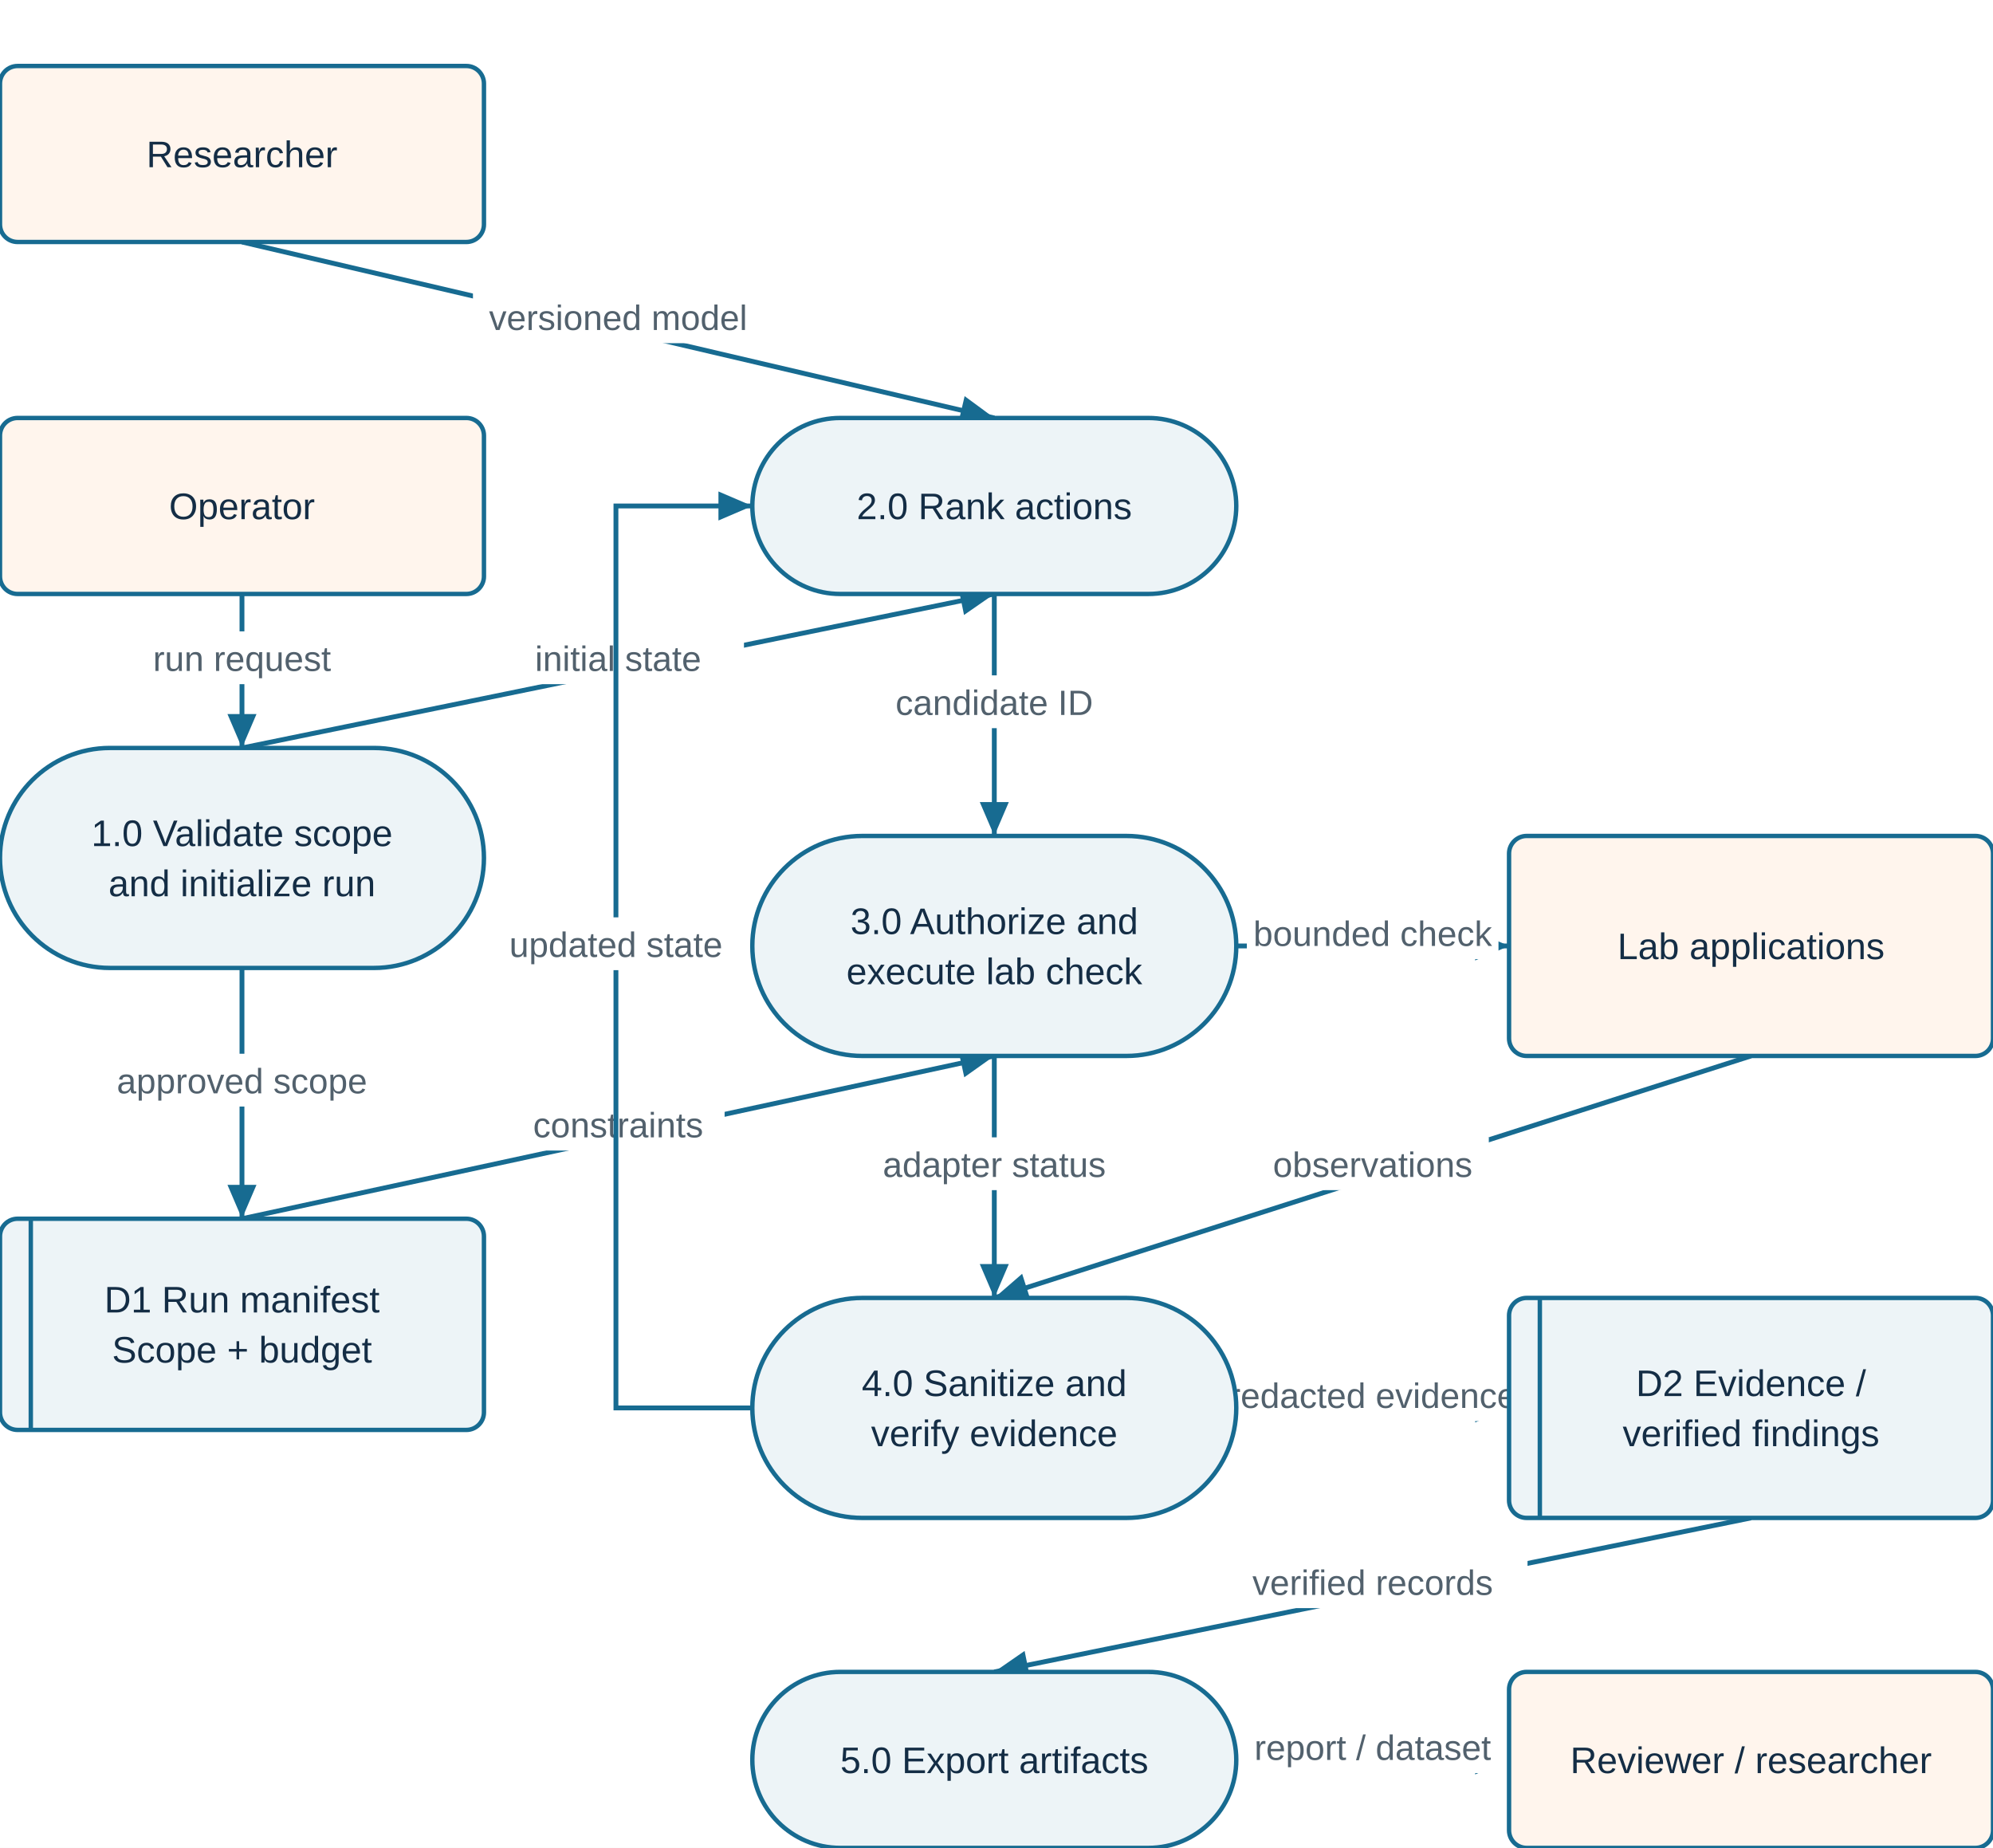
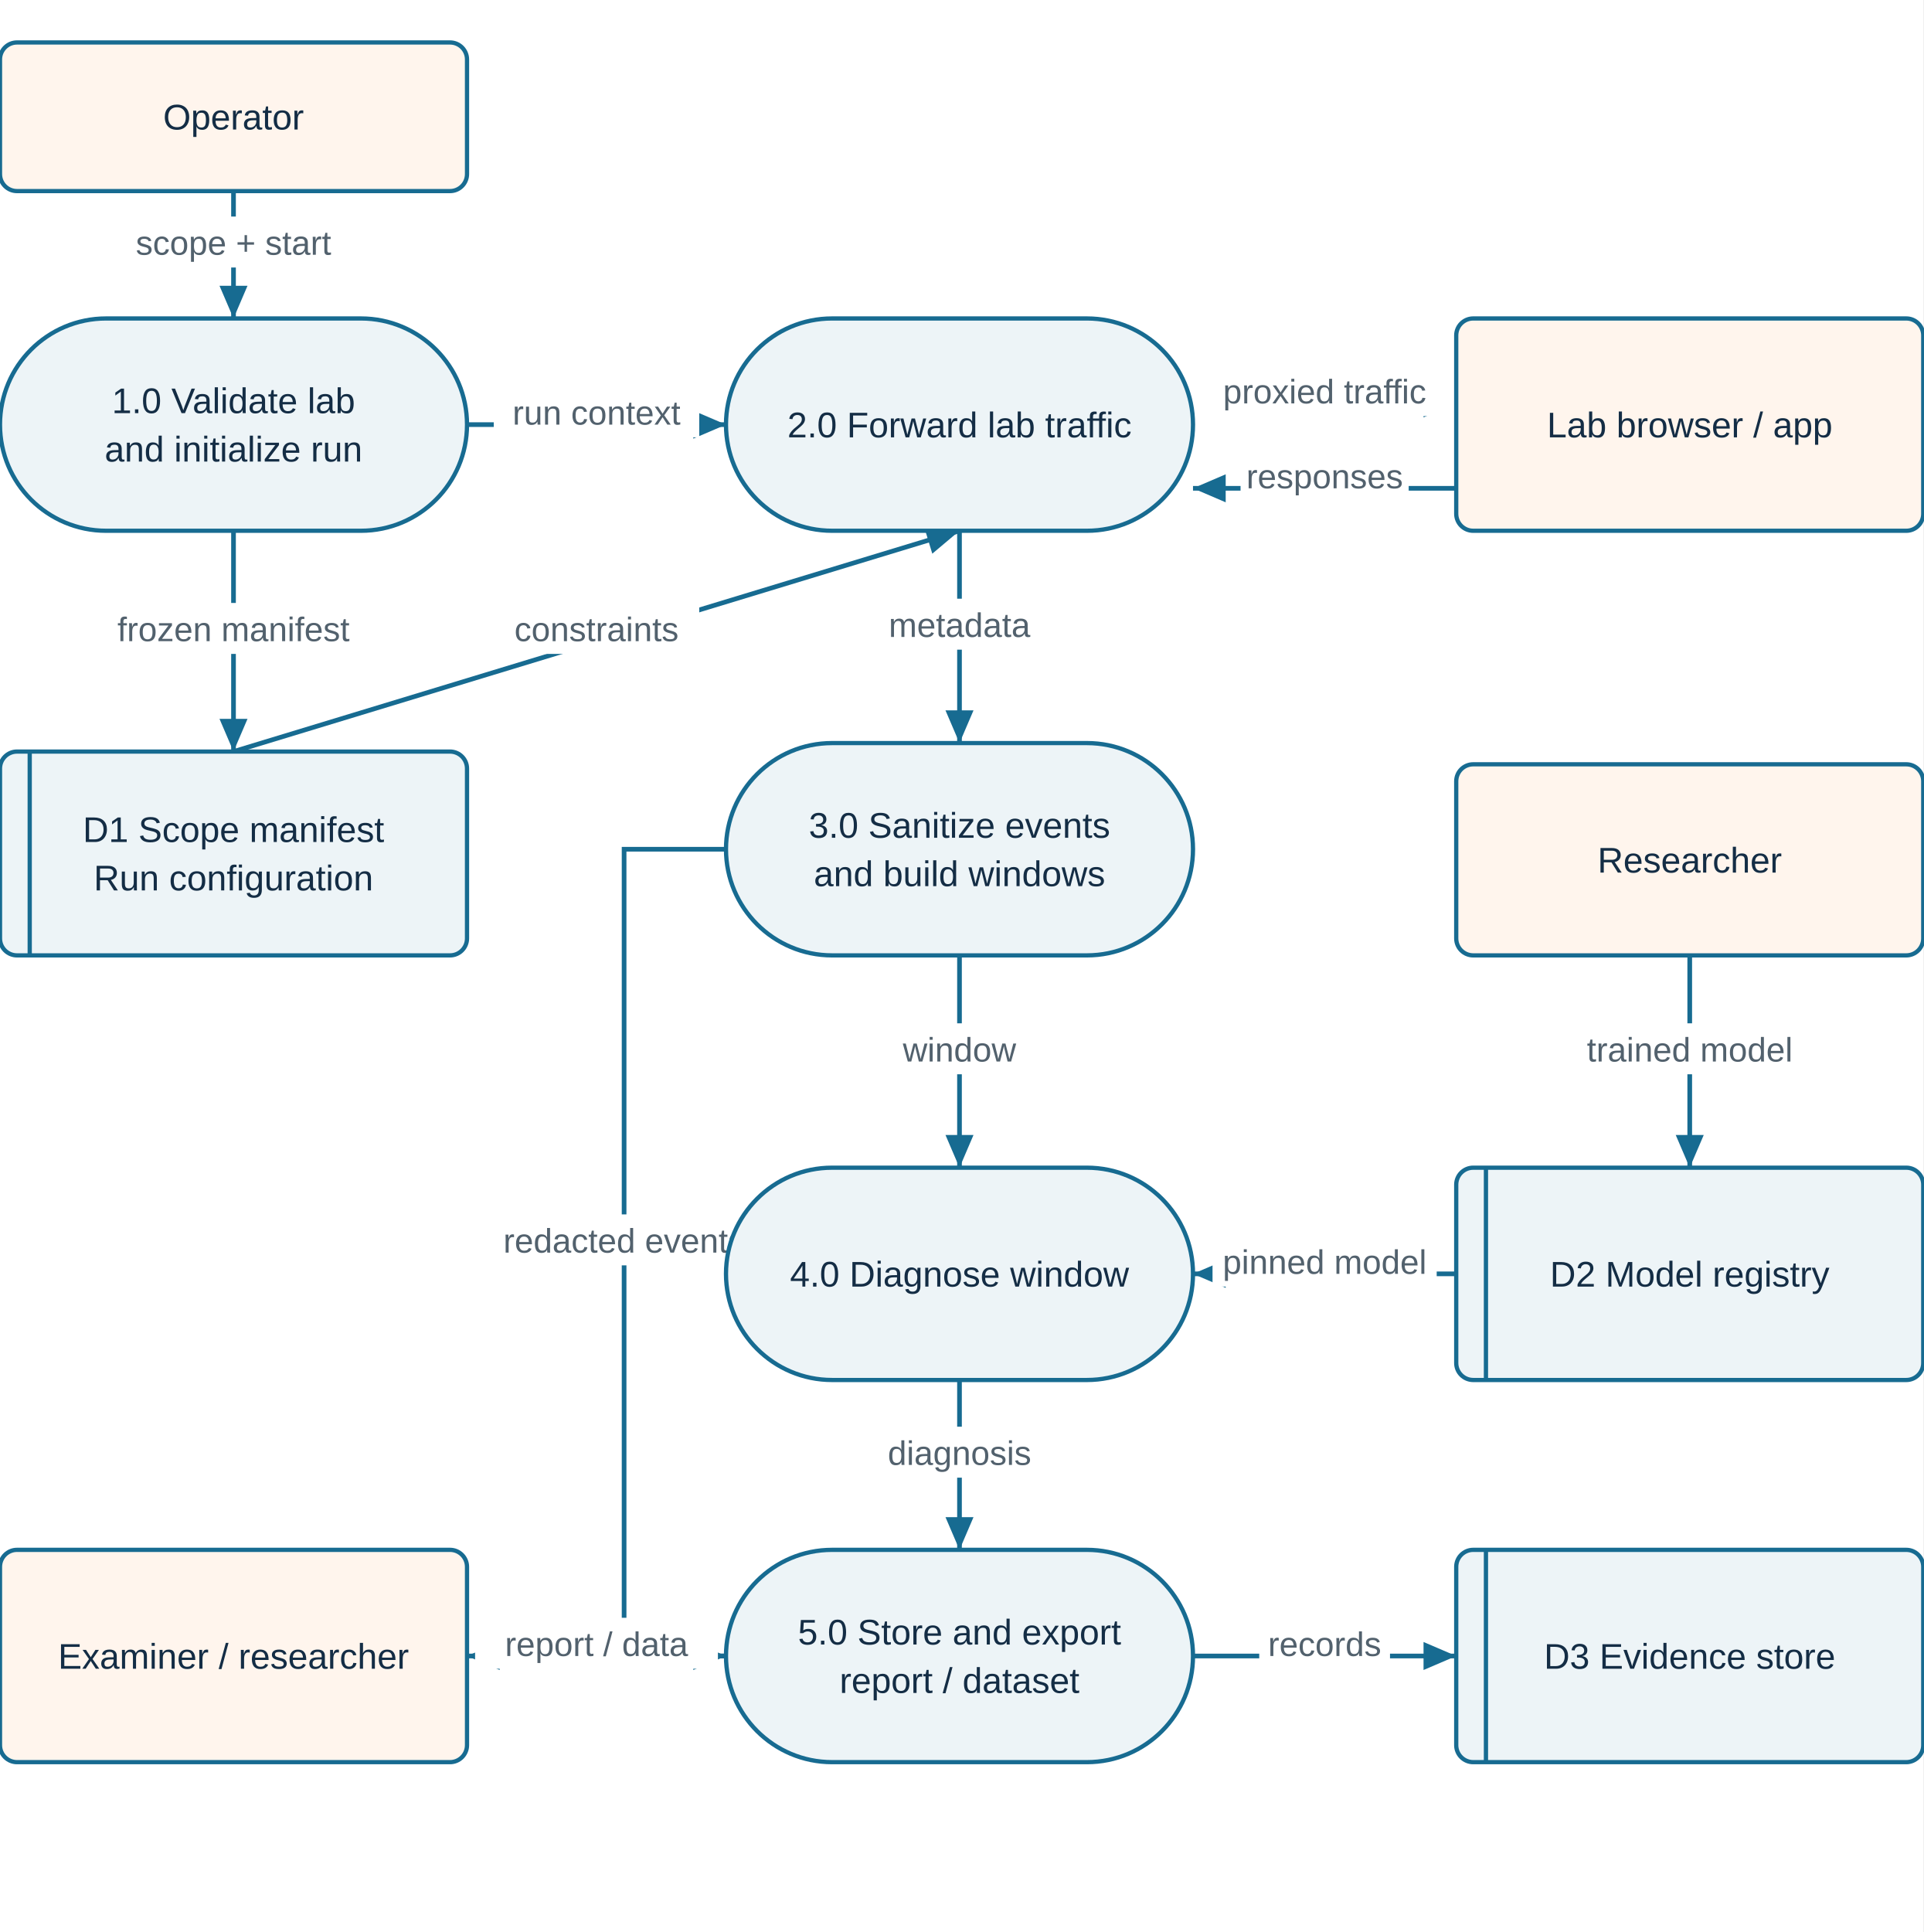
- <svg xmlns="http://www.w3.org/2000/svg" width="453" height="420" viewBox="0 0 453 420">
+ <svg xmlns="http://www.w3.org/2000/svg" width="453" height="455" viewBox="0 0 453 455">
  <rect width="100%" height="100%" fill="white" />
  <defs>
    <marker id="arrow" markerWidth="8" markerHeight="8" refX="7" refY="3" orient="auto">
      <path d="M0,0 L0,6 L7,3 z" fill="#176B91" />
    </marker>
  </defs>
-   <polyline points="55.0,55 226.0,95" fill="none" stroke="#176B91" stroke-width="1.1" marker-end="url(#arrow)" />
-   <rect x="107.5" y="66.0" width="66.0" height="12" fill="white" />
-   <text x="140.5" y="75.0" text-anchor="middle" font-family="Arial" font-size="8" fill="#52616D">versioned model</text>
-   <polyline points="55.0,135 55.0,170" fill="none" stroke="#176B91" stroke-width="1.1" marker-end="url(#arrow)" />
-   <rect x="30.8" y="143.5" width="48.4" height="12" fill="white" />
-   <text x="55.0" y="152.5" text-anchor="middle" font-family="Arial" font-size="8" fill="#52616D">run request</text>
-   <polyline points="55.0,220 55.0,277" fill="none" stroke="#176B91" stroke-width="1.1" marker-end="url(#arrow)" />
-   <rect x="24.2" y="239.5" width="61.6" height="12" fill="white" />
-   <text x="55.0" y="248.5" text-anchor="middle" font-family="Arial" font-size="8" fill="#52616D">approved scope</text>
-   <polyline points="55.0,170 226.0,135" fill="none" stroke="#176B91" stroke-width="1.1" marker-end="url(#arrow)" />
-   <rect x="111.9" y="143.5" width="57.2" height="12" fill="white" />
-   <text x="140.5" y="152.5" text-anchor="middle" font-family="Arial" font-size="8" fill="#52616D">initial state</text>
-   <polyline points="226.0,135 226.0,190" fill="none" stroke="#176B91" stroke-width="1.1" marker-end="url(#arrow)" />
-   <rect x="199.6" y="153.5" width="52.8" height="12" fill="white" />
-   <text x="226.0" y="162.5" text-anchor="middle" font-family="Arial" font-size="8" fill="#52616D">candidate ID</text>
-   <polyline points="55.0,277 226.0,240" fill="none" stroke="#176B91" stroke-width="1.1" marker-end="url(#arrow)" />
-   <rect x="116.3" y="249.5" width="48.4" height="12" fill="white" />
-   <text x="140.5" y="258.5" text-anchor="middle" font-family="Arial" font-size="8" fill="#52616D">constraints</text>
-   <polyline points="281,215.0 343,215.0" fill="none" stroke="#176B91" stroke-width="1.1" marker-end="url(#arrow)" />
-   <rect x="283.4" y="206.0" width="57.2" height="12" fill="white" />
-   <text x="312.0" y="215.0" text-anchor="middle" font-family="Arial" font-size="8" fill="#52616D">bounded check</text>
-   <polyline points="226.0,240 226.0,295" fill="none" stroke="#176B91" stroke-width="1.1" marker-end="url(#arrow)" />
-   <rect x="195.2" y="258.5" width="61.6" height="12" fill="white" />
-   <text x="226.0" y="267.5" text-anchor="middle" font-family="Arial" font-size="8" fill="#52616D">adapter status</text>
-   <polyline points="398.0,240 226.0,295" fill="none" stroke="#176B91" stroke-width="1.1" marker-end="url(#arrow)" />
-   <rect x="285.6" y="258.5" width="52.8" height="12" fill="white" />
-   <text x="312.0" y="267.5" text-anchor="middle" font-family="Arial" font-size="8" fill="#52616D">observations</text>
-   <polyline points="281,320.0 343,320.0" fill="none" stroke="#176B91" stroke-width="1.1" marker-end="url(#arrow)" />
-   <rect x="274.6" y="311.0" width="74.8" height="12" fill="white" />
-   <text x="312.0" y="320.0" text-anchor="middle" font-family="Arial" font-size="8" fill="#52616D">redacted evidence</text>
-   <polyline points="171,320 140,320 140,115 171,115" fill="none" stroke="#176B91" stroke-width="1.1" marker-end="url(#arrow)" />
-   <rect x="111.4" y="208.5" width="57.2" height="12" fill="white" />
-   <text x="140.0" y="217.5" text-anchor="middle" font-family="Arial" font-size="8" fill="#52616D">updated state</text>
-   <polyline points="398.0,345 226.0,380" fill="none" stroke="#176B91" stroke-width="1.1" marker-end="url(#arrow)" />
-   <rect x="276.8" y="353.5" width="70.4" height="12" fill="white" />
-   <text x="312.0" y="362.5" text-anchor="middle" font-family="Arial" font-size="8" fill="#52616D">verified records</text>
-   <polyline points="281,400.0 343,400.0" fill="none" stroke="#176B91" stroke-width="1.1" marker-end="url(#arrow)" />
-   <rect x="276.8" y="391.0" width="70.4" height="12" fill="white" />
-   <text x="312.0" y="400.0" text-anchor="middle" font-family="Arial" font-size="8" fill="#52616D">report / dataset</text>
-   <rect x="0" y="95" width="110" height="40" rx="4" fill="#FFF5ED" stroke="#176B91" />
-   <text x="55.0" y="118.0" text-anchor="middle" font-family="Arial" font-size="8.4" fill="#142D45">Operator</text>
-   <rect x="0" y="15" width="110" height="40" rx="4" fill="#FFF5ED" stroke="#176B91" />
-   <text x="55.0" y="38.0" text-anchor="middle" font-family="Arial" font-size="8.4" fill="#142D45">Researcher</text>
-   <rect x="0" y="170" width="110" height="50" rx="25.0" fill="#EDF4F7" stroke="#176B91" />
-   <text x="55.0" y="192.3" text-anchor="middle" font-family="Arial" font-size="8.4" fill="#142D45">1.0 Validate scope</text>
-   <text x="55.0" y="203.7" text-anchor="middle" font-family="Arial" font-size="8.4" fill="#142D45">and initialize run</text>
-   <rect x="0" y="277" width="110" height="48" rx="4" fill="#EDF4F7" stroke="#176B91" />
-   <text x="55.0" y="298.3" text-anchor="middle" font-family="Arial" font-size="8.4" fill="#142D45">D1 Run manifest</text>
-   <text x="55.0" y="309.7" text-anchor="middle" font-family="Arial" font-size="8.4" fill="#142D45">Scope + budget</text>
-   <line x1="7" y1="325" x2="7" y2="277" stroke="#176B91" />
-   <rect x="171" y="95" width="110" height="40" rx="20.0" fill="#EDF4F7" stroke="#176B91" />
-   <text x="226.0" y="118.0" text-anchor="middle" font-family="Arial" font-size="8.4" fill="#142D45">2.0 Rank actions</text>
-   <rect x="171" y="190" width="110" height="50" rx="25.0" fill="#EDF4F7" stroke="#176B91" />
-   <text x="226.0" y="212.3" text-anchor="middle" font-family="Arial" font-size="8.4" fill="#142D45">3.0 Authorize and</text>
-   <text x="226.0" y="223.7" text-anchor="middle" font-family="Arial" font-size="8.4" fill="#142D45">execute lab check</text>
-   <rect x="343" y="190" width="110" height="50" rx="4" fill="#FFF5ED" stroke="#176B91" />
-   <text x="398.0" y="218.0" text-anchor="middle" font-family="Arial" font-size="8.4" fill="#142D45">Lab applications</text>
-   <rect x="171" y="295" width="110" height="50" rx="25.0" fill="#EDF4F7" stroke="#176B91" />
-   <text x="226.0" y="317.3" text-anchor="middle" font-family="Arial" font-size="8.4" fill="#142D45">4.0 Sanitize and</text>
-   <text x="226.0" y="328.7" text-anchor="middle" font-family="Arial" font-size="8.4" fill="#142D45">verify evidence</text>
-   <rect x="343" y="295" width="110" height="50" rx="4" fill="#EDF4F7" stroke="#176B91" />
-   <text x="398.0" y="317.3" text-anchor="middle" font-family="Arial" font-size="8.4" fill="#142D45">D2 Evidence /</text>
-   <text x="398.0" y="328.7" text-anchor="middle" font-family="Arial" font-size="8.4" fill="#142D45">verified findings</text>
-   <line x1="350" y1="345" x2="350" y2="295" stroke="#176B91" />
-   <rect x="171" y="380" width="110" height="40" rx="20.0" fill="#EDF4F7" stroke="#176B91" />
-   <text x="226.0" y="403.0" text-anchor="middle" font-family="Arial" font-size="8.4" fill="#142D45">5.0 Export artifacts</text>
-   <rect x="343" y="380" width="110" height="40" rx="4" fill="#FFF5ED" stroke="#176B91" />
-   <text x="398.0" y="403.0" text-anchor="middle" font-family="Arial" font-size="8.4" fill="#142D45">Reviewer / researcher</text>
+   <polyline points="55.0,45 55.0,75" fill="none" stroke="#176B91" stroke-width="1.1" marker-end="url(#arrow)" />
+   <rect x="26.4" y="51.0" width="57.2" height="12" fill="white" />
+   <text x="55.0" y="60.0" text-anchor="middle" font-family="Arial" font-size="8" fill="#52616D">scope + start</text>
+   <polyline points="55.0,125 55.0,177" fill="none" stroke="#176B91" stroke-width="1.1" marker-end="url(#arrow)" />
+   <rect x="22.0" y="142.0" width="66.0" height="12" fill="white" />
+   <text x="55.0" y="151.0" text-anchor="middle" font-family="Arial" font-size="8" fill="#52616D">frozen manifest</text>
+   <polyline points="110,100.0 171,100.0" fill="none" stroke="#176B91" stroke-width="1.1" marker-end="url(#arrow)" />
+   <rect x="116.3" y="91.0" width="48.4" height="12" fill="white" />
+   <text x="140.5" y="100.0" text-anchor="middle" font-family="Arial" font-size="8" fill="#52616D">run context</text>
+   <polyline points="55.0,177 226.0,125" fill="none" stroke="#176B91" stroke-width="1.1" marker-end="url(#arrow)" />
+   <rect x="116.3" y="142.0" width="48.4" height="12" fill="white" />
+   <text x="140.5" y="151.0" text-anchor="middle" font-family="Arial" font-size="8" fill="#52616D">constraints</text>
+   <polyline points="281,95 343,95" fill="none" stroke="#176B91" stroke-width="1.1" marker-end="url(#arrow)" />
+   <rect x="279.0" y="86.0" width="66.0" height="12" fill="white" />
+   <text x="312.0" y="95.0" text-anchor="middle" font-family="Arial" font-size="8" fill="#52616D">proxied traffic</text>
+   <polyline points="343,115 281,115" fill="none" stroke="#176B91" stroke-width="1.1" marker-end="url(#arrow)" />
+   <rect x="292.2" y="106.0" width="39.6" height="12" fill="white" />
+   <text x="312.0" y="115.0" text-anchor="middle" font-family="Arial" font-size="8" fill="#52616D">responses</text>
+   <polyline points="226.0,125 226.0,175" fill="none" stroke="#176B91" stroke-width="1.1" marker-end="url(#arrow)" />
+   <rect x="208.4" y="141.0" width="35.2" height="12" fill="white" />
+   <text x="226.0" y="150.0" text-anchor="middle" font-family="Arial" font-size="8" fill="#52616D">metadata</text>
+   <polyline points="226.0,225 226.0,275" fill="none" stroke="#176B91" stroke-width="1.1" marker-end="url(#arrow)" />
+   <rect x="212.8" y="241.0" width="26.4" height="12" fill="white" />
+   <text x="226.0" y="250.0" text-anchor="middle" font-family="Arial" font-size="8" fill="#52616D">window</text>
+   <polyline points="398.0,225 398.0,275" fill="none" stroke="#176B91" stroke-width="1.1" marker-end="url(#arrow)" />
+   <rect x="369.4" y="241.0" width="57.2" height="12" fill="white" />
+   <text x="398.0" y="250.0" text-anchor="middle" font-family="Arial" font-size="8" fill="#52616D">trained model</text>
+   <polyline points="343,300.0 281,300.0" fill="none" stroke="#176B91" stroke-width="1.1" marker-end="url(#arrow)" />
+   <rect x="285.6" y="291.0" width="52.8" height="12" fill="white" />
+   <text x="312.0" y="300.0" text-anchor="middle" font-family="Arial" font-size="8" fill="#52616D">pinned model</text>
+   <polyline points="226.0,325 226.0,365" fill="none" stroke="#176B91" stroke-width="1.1" marker-end="url(#arrow)" />
+   <rect x="206.2" y="336.0" width="39.6" height="12" fill="white" />
+   <text x="226.0" y="345.0" text-anchor="middle" font-family="Arial" font-size="8" fill="#52616D">diagnosis</text>
+   <polyline points="171,200 147,200 147,390 171,390" fill="none" stroke="#176B91" stroke-width="1.1" marker-end="url(#arrow)" />
+   <rect x="114.0" y="286.0" width="66.0" height="12" fill="white" />
+   <text x="147.0" y="295.0" text-anchor="middle" font-family="Arial" font-size="8" fill="#52616D">redacted events</text>
+   <polyline points="281,390.0 343,390.0" fill="none" stroke="#176B91" stroke-width="1.1" marker-end="url(#arrow)" />
+   <rect x="296.6" y="381.0" width="30.8" height="12" fill="white" />
+   <text x="312.0" y="390.0" text-anchor="middle" font-family="Arial" font-size="8" fill="#52616D">records</text>
+   <polyline points="171,390.0 110,390.0" fill="none" stroke="#176B91" stroke-width="1.1" marker-end="url(#arrow)" />
+   <rect x="111.9" y="381.0" width="57.2" height="12" fill="white" />
+   <text x="140.5" y="390.0" text-anchor="middle" font-family="Arial" font-size="8" fill="#52616D">report / data</text>
+   <rect x="0" y="10" width="110" height="35" rx="4" fill="#FFF5ED" stroke="#176B91" />
+   <text x="55.0" y="30.5" text-anchor="middle" font-family="Arial" font-size="8.4" fill="#142D45">Operator</text>
+   <rect x="0" y="75" width="110" height="50" rx="25.0" fill="#EDF4F7" stroke="#176B91" />
+   <text x="55.0" y="97.3" text-anchor="middle" font-family="Arial" font-size="8.4" fill="#142D45">1.0 Validate lab</text>
+   <text x="55.0" y="108.7" text-anchor="middle" font-family="Arial" font-size="8.4" fill="#142D45">and initialize run</text>
+   <rect x="0" y="177" width="110" height="48" rx="4" fill="#EDF4F7" stroke="#176B91" />
+   <text x="55.0" y="198.3" text-anchor="middle" font-family="Arial" font-size="8.4" fill="#142D45">D1 Scope manifest</text>
+   <text x="55.0" y="209.7" text-anchor="middle" font-family="Arial" font-size="8.4" fill="#142D45">Run configuration</text>
+   <line x1="7" y1="225" x2="7" y2="177" stroke="#176B91" />
+   <rect x="343" y="180" width="110" height="45" rx="4" fill="#FFF5ED" stroke="#176B91" />
+   <text x="398.0" y="205.5" text-anchor="middle" font-family="Arial" font-size="8.4" fill="#142D45">Researcher</text>
+   <rect x="171" y="75" width="110" height="50" rx="25.0" fill="#EDF4F7" stroke="#176B91" />
+   <text x="226.0" y="103.0" text-anchor="middle" font-family="Arial" font-size="8.4" fill="#142D45">2.0 Forward lab traffic</text>
+   <rect x="343" y="75" width="110" height="50" rx="4" fill="#FFF5ED" stroke="#176B91" />
+   <text x="398.0" y="103.0" text-anchor="middle" font-family="Arial" font-size="8.4" fill="#142D45">Lab browser / app</text>
+   <rect x="171" y="175" width="110" height="50" rx="25.0" fill="#EDF4F7" stroke="#176B91" />
+   <text x="226.0" y="197.3" text-anchor="middle" font-family="Arial" font-size="8.4" fill="#142D45">3.0 Sanitize events</text>
+   <text x="226.0" y="208.7" text-anchor="middle" font-family="Arial" font-size="8.4" fill="#142D45">and build windows</text>
+   <rect x="171" y="275" width="110" height="50" rx="25.0" fill="#EDF4F7" stroke="#176B91" />
+   <text x="226.0" y="303.0" text-anchor="middle" font-family="Arial" font-size="8.4" fill="#142D45">4.0 Diagnose window</text>
+   <rect x="343" y="275" width="110" height="50" rx="4" fill="#EDF4F7" stroke="#176B91" />
+   <text x="398.0" y="303.0" text-anchor="middle" font-family="Arial" font-size="8.4" fill="#142D45">D2 Model registry</text>
+   <line x1="350" y1="325" x2="350" y2="275" stroke="#176B91" />
+   <rect x="171" y="365" width="110" height="50" rx="25.0" fill="#EDF4F7" stroke="#176B91" />
+   <text x="226.0" y="387.3" text-anchor="middle" font-family="Arial" font-size="8.4" fill="#142D45">5.0 Store and export</text>
+   <text x="226.0" y="398.7" text-anchor="middle" font-family="Arial" font-size="8.4" fill="#142D45">report / dataset</text>
+   <rect x="343" y="365" width="110" height="50" rx="4" fill="#EDF4F7" stroke="#176B91" />
+   <text x="398.0" y="393.0" text-anchor="middle" font-family="Arial" font-size="8.4" fill="#142D45">D3 Evidence store</text>
+   <line x1="350" y1="415" x2="350" y2="365" stroke="#176B91" />
+   <rect x="0" y="365" width="110" height="50" rx="4" fill="#FFF5ED" stroke="#176B91" />
+   <text x="55.0" y="393.0" text-anchor="middle" font-family="Arial" font-size="8.4" fill="#142D45">Examiner / researcher</text>
</svg>
